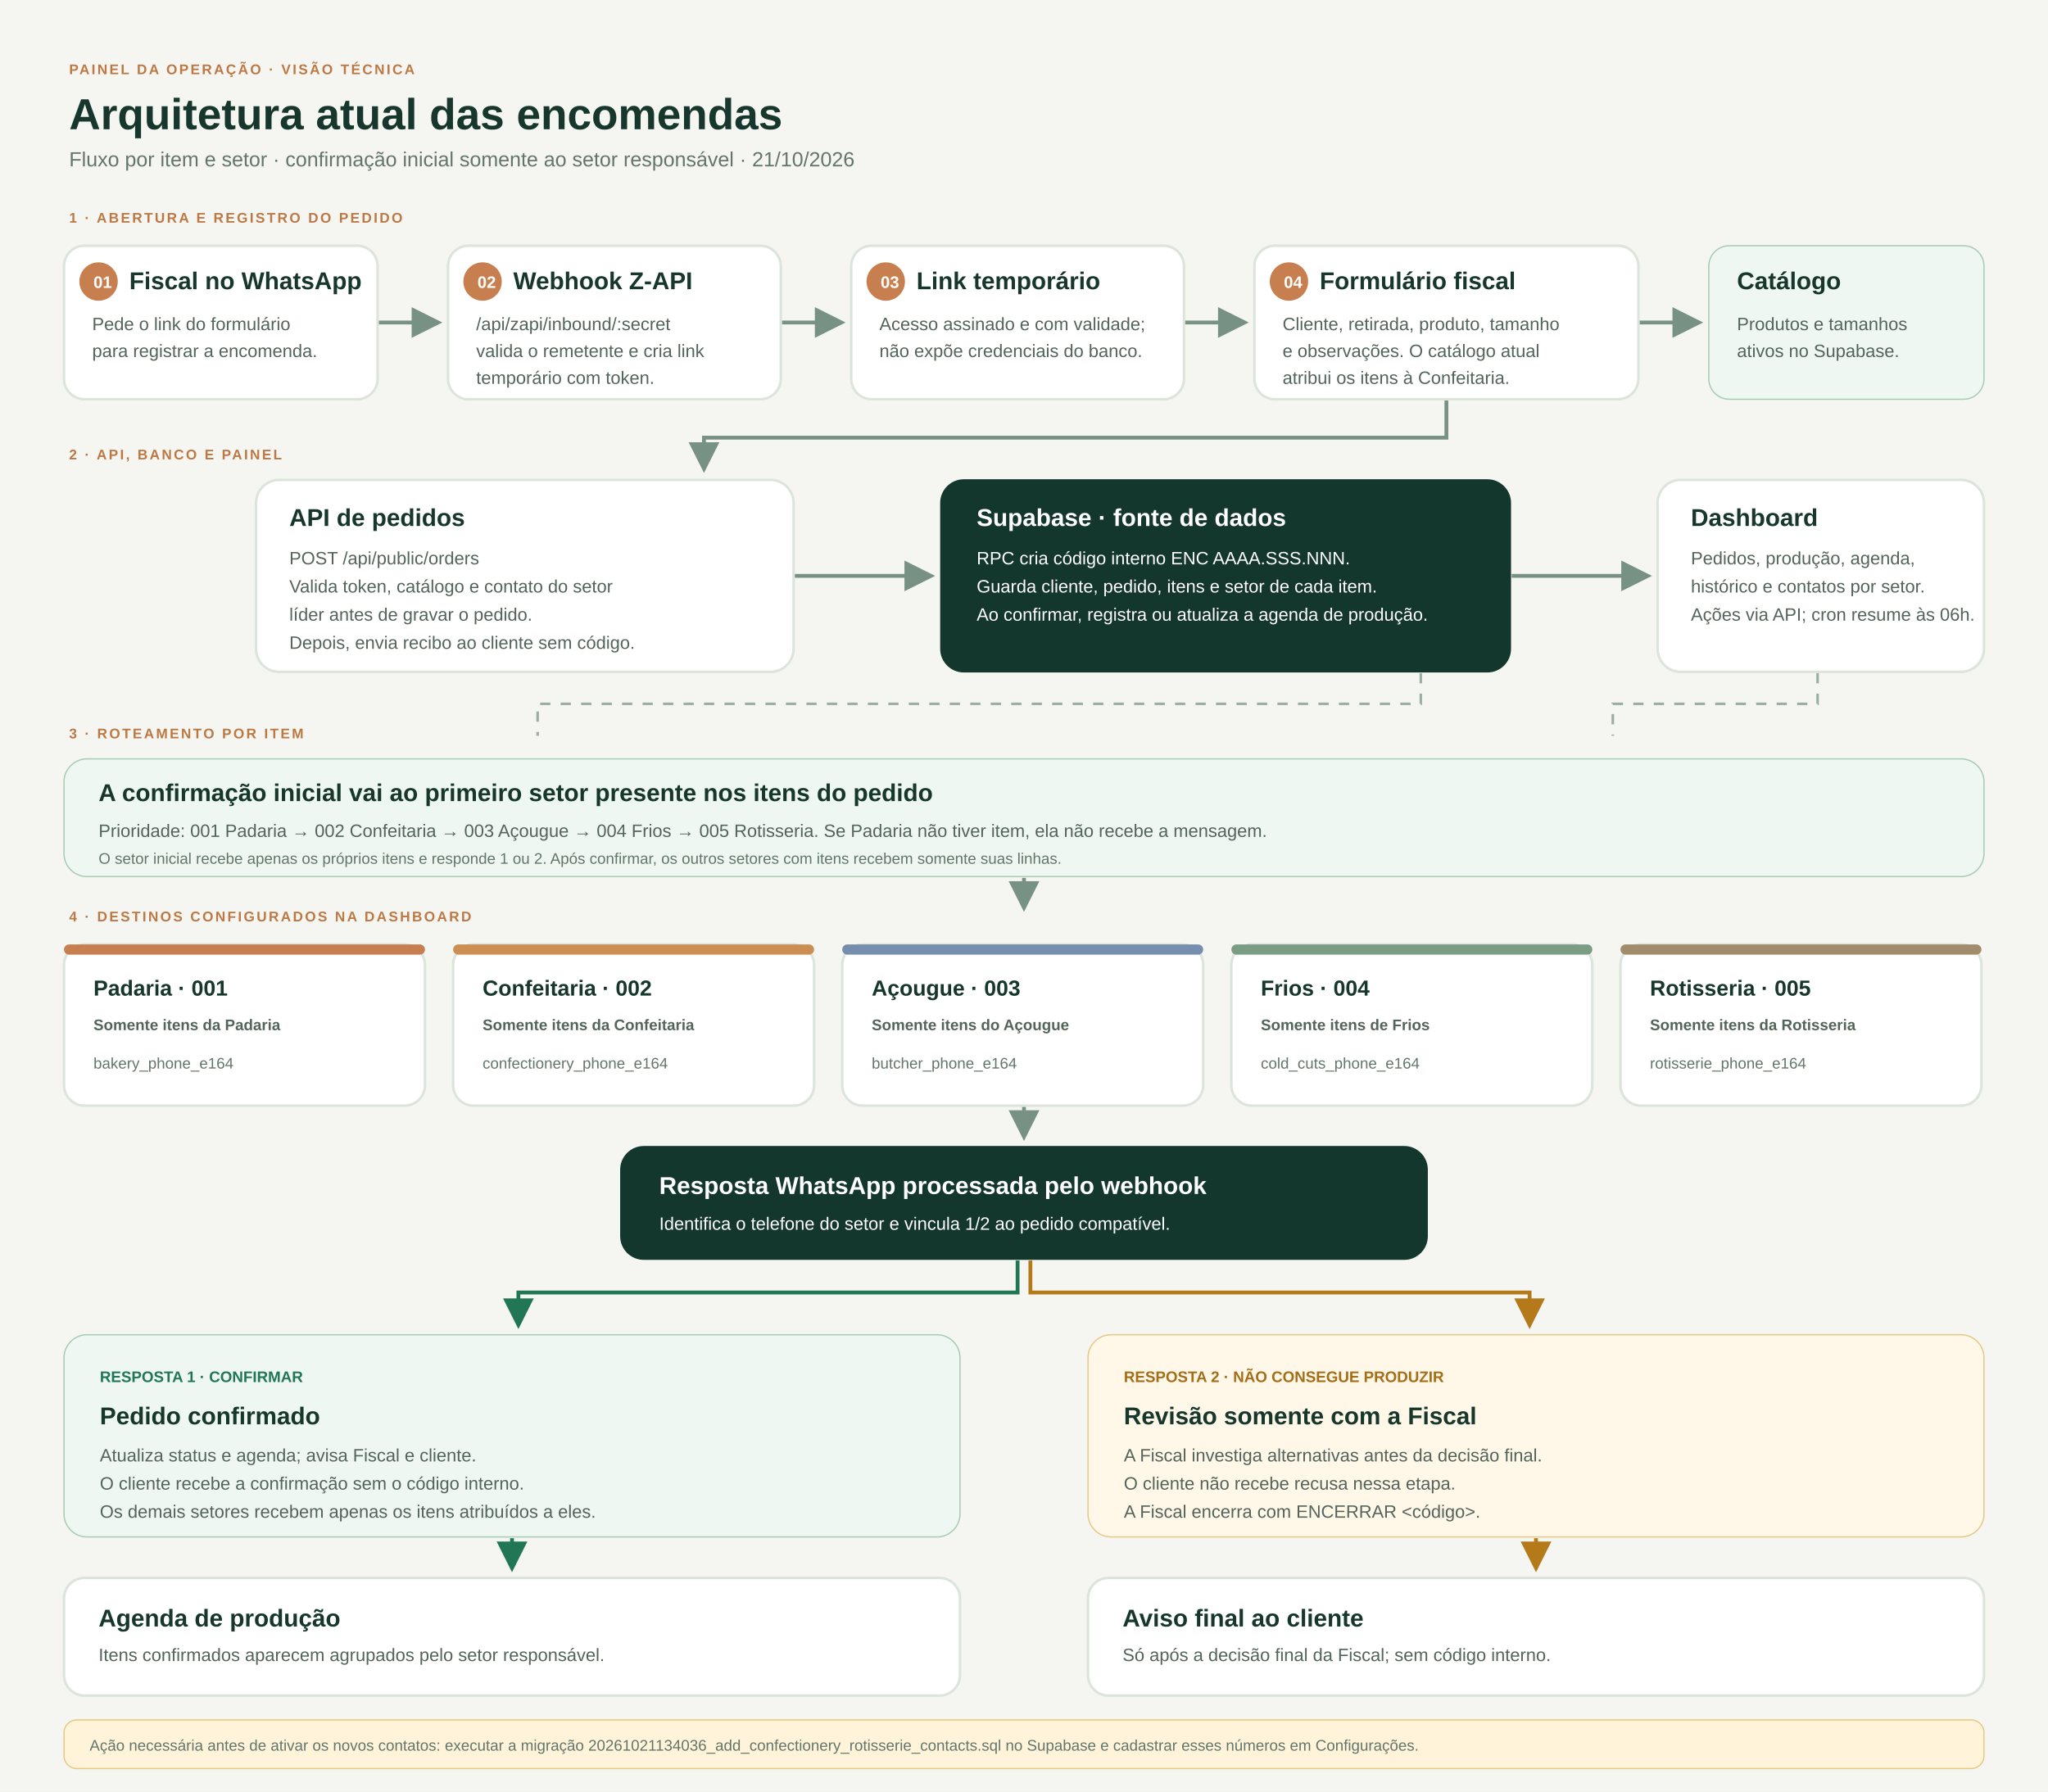
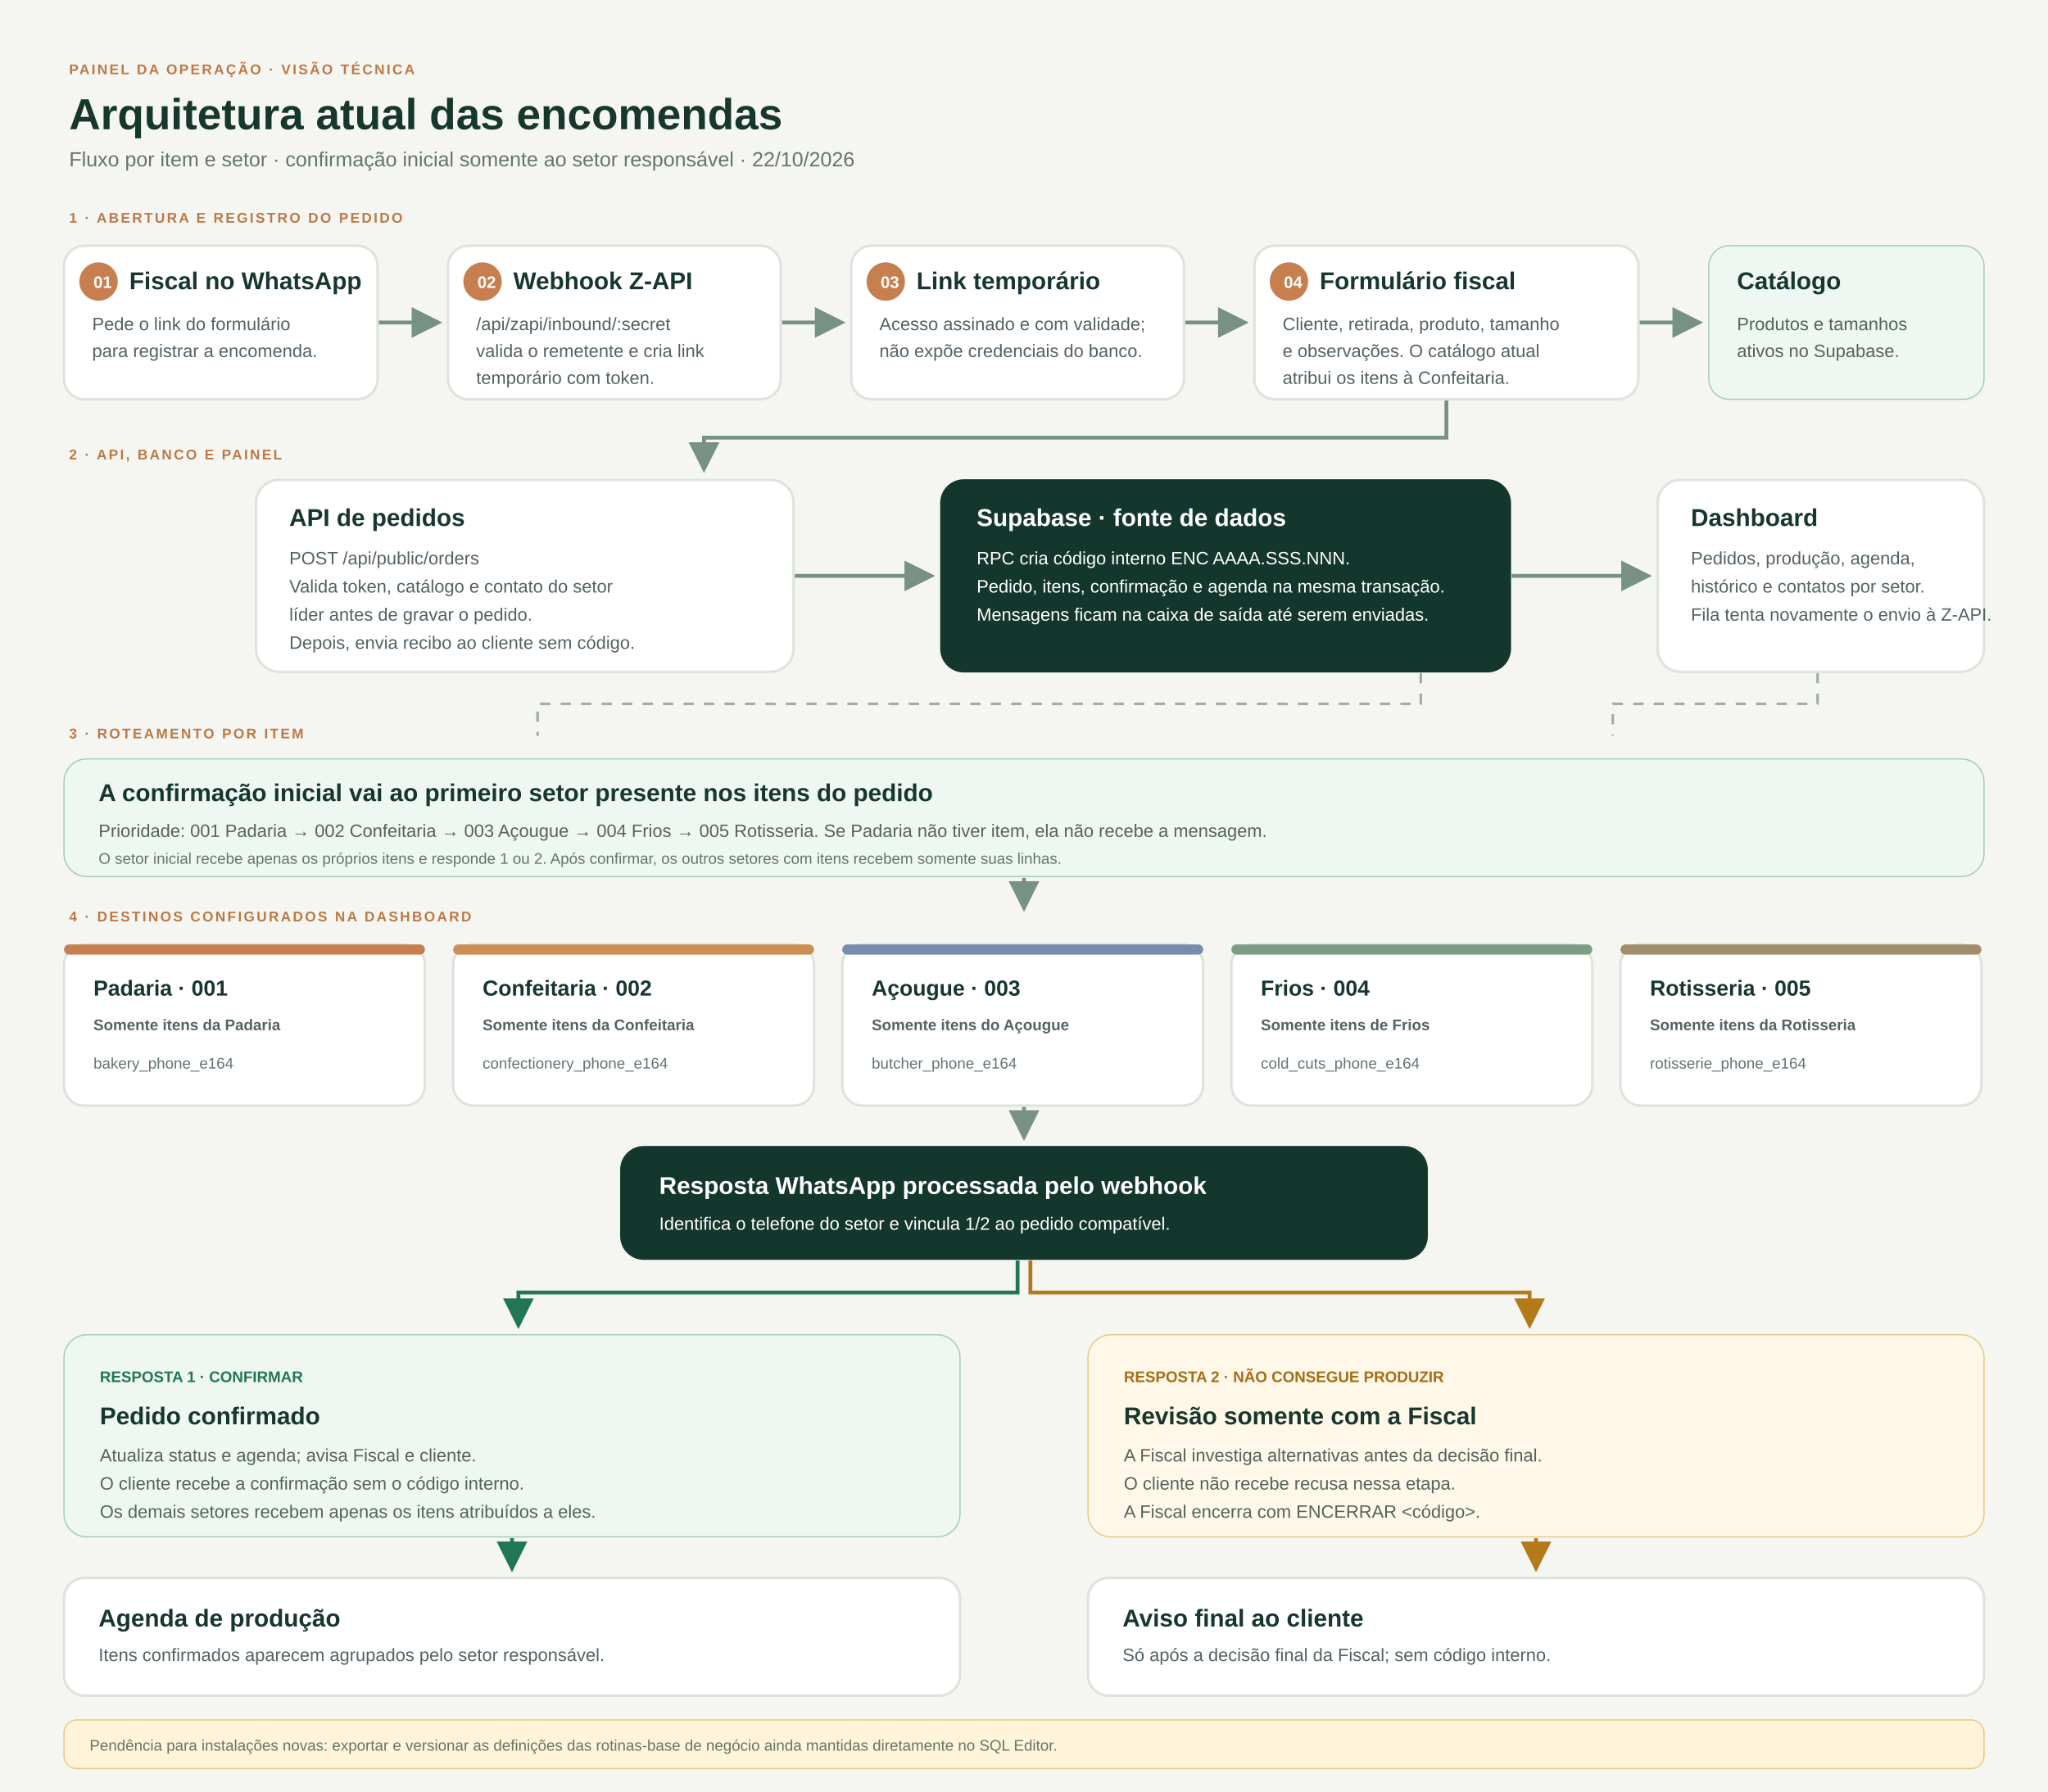
<svg xmlns="http://www.w3.org/2000/svg" width="1600" height="1400" viewBox="0 0 1600 1400" role="img" aria-labelledby="title desc">
  <defs>
    <marker id="arrow" viewBox="0 0 10 10" refX="8.5" refY="5" markerWidth="8" markerHeight="8" orient="auto-start-reverse">
      <path d="M 0 0 L 10 5 L 0 10 z" fill="#789185" />
    </marker>
    <marker id="arrow-green" viewBox="0 0 10 10" refX="8.5" refY="5" markerWidth="8" markerHeight="8" orient="auto">
      <path d="M 0 0 L 10 5 L 0 10 z" fill="#217755" />
    </marker>
    <marker id="arrow-amber" viewBox="0 0 10 10" refX="8.5" refY="5" markerWidth="8" markerHeight="8" orient="auto">
      <path d="M 0 0 L 10 5 L 0 10 z" fill="#b47a19" />
    </marker>
    <style>
      .bg{fill:#f5f6f2}.card{fill:#fff;stroke:#dce4dc;stroke-width:2}.green{fill:#eef7f1;stroke:#a9ccb5}.amber{fill:#fff7e8;stroke:#e7c987}.dark{fill:#14372d;stroke:#14372d}.line{fill:none;stroke:#789185;stroke-width:3;marker-end:url(#arrow)}.line-g{fill:none;stroke:#217755;stroke-width:3;marker-end:url(#arrow-green)}.line-a{fill:none;stroke:#b47a19;stroke-width:3;marker-end:url(#arrow-amber)}.dash{fill:none;stroke:#9caea3;stroke-width:2;stroke-dasharray:8 8}.title{font:800 34px 'Segoe UI',Arial,sans-serif;fill:#17372d}.subtitle{font:500 16px 'Segoe UI',Arial,sans-serif;fill:#64756a}.h{font:750 19px 'Segoe UI',Arial,sans-serif;fill:#17372d}.body{font:500 14px 'Segoe UI',Arial,sans-serif;fill:#53645a}.small{font:500 12px 'Segoe UI',Arial,sans-serif;fill:#63766a}.eyebrow{font:700 11px 'Segoe UI',Arial,sans-serif;letter-spacing:1.5px;fill:#bd7844}.num{font:800 13px 'Segoe UI',Arial,sans-serif;fill:#fff}.sector{font:750 17px 'Segoe UI',Arial,sans-serif;fill:#17372d}.sector-small{font:600 12px 'Segoe UI',Arial,sans-serif;fill:#53645a}.white{fill:#fff}.tag{font:750 12px 'Segoe UI',Arial,sans-serif;fill:#217755}.warn{font:750 12px 'Segoe UI',Arial,sans-serif;fill:#a46d16}
    </style>
  </defs>
  <rect class="bg" width="1600" height="1400" />
  <text x="54" y="58" class="eyebrow">PAINEL DA OPERAÇÃO · VISÃO TÉCNICA</text>
  <text x="54" y="101" class="title">Arquitetura atual das encomendas</text>
-   <text x="54" y="130" class="subtitle">Fluxo por item e setor · confirmação inicial somente ao setor responsável · 21/10/2026</text>
+   <text x="54" y="130" class="subtitle">Fluxo por item e setor · confirmação inicial somente ao setor responsável · 22/10/2026</text>
  <text x="54" y="174" class="eyebrow">1 · ABERTURA E REGISTRO DO PEDIDO</text>
  <rect x="50" y="192" width="245" height="120" rx="16" class="card" />
  <circle cx="77" cy="220" r="15" fill="#c77f4f" />
  <text x="73" y="225" class="num">01</text>
  <text x="101" y="226" class="h">Fiscal no WhatsApp</text>
  <text x="72" y="258" class="body">
    <tspan x="72">Pede o link do formulário</tspan>
    <tspan x="72" dy="21">para registrar a encomenda.</tspan>
  </text>
  <path d="M 296 252 H 342" class="line" />
  <rect x="350" y="192" width="260" height="120" rx="16" class="card" />
  <circle cx="377" cy="220" r="15" fill="#c77f4f" />
  <text x="373" y="225" class="num">02</text>
  <text x="401" y="226" class="h">Webhook Z-API</text>
  <text x="372" y="258" class="body">
    <tspan x="372">/api/zapi/inbound/:secret</tspan>
    <tspan x="372" dy="21">valida o remetente e cria link</tspan>
    <tspan x="372" dy="21">temporário com token.</tspan>
  </text>
  <path d="M 611 252 H 657" class="line" />
  <rect x="665" y="192" width="260" height="120" rx="16" class="card" />
  <circle cx="692" cy="220" r="15" fill="#c77f4f" />
  <text x="688" y="225" class="num">03</text>
  <text x="716" y="226" class="h">Link temporário</text>
  <text x="687" y="258" class="body">
    <tspan x="687">Acesso assinado e com validade;</tspan>
    <tspan x="687" dy="21">não expõe credenciais do banco.</tspan>
  </text>
  <path d="M 926 252 H 972" class="line" />
  <rect x="980" y="192" width="300" height="120" rx="16" class="card" />
  <circle cx="1007" cy="220" r="15" fill="#c77f4f" />
  <text x="1003" y="225" class="num">04</text>
  <text x="1031" y="226" class="h">Formulário fiscal</text>
  <text x="1002" y="258" class="body">
    <tspan x="1002">Cliente, retirada, produto, tamanho</tspan>
    <tspan x="1002" dy="21">e observações. O catálogo atual</tspan>
    <tspan x="1002" dy="21">atribui os itens à Confeitaria.</tspan>
  </text>
  <path d="M 1281 252 H 1327" class="line" />
  <rect x="1335" y="192" width="215" height="120" rx="16" class="green" />
  <text x="1357" y="226" class="h">Catálogo</text>
  <text x="1357" y="258" class="body">
    <tspan x="1357">Produtos e tamanhos</tspan>
    <tspan x="1357" dy="21">ativos no Supabase.</tspan>
  </text>
  <path d="M 1130 313 V 342 H 550 V 366" class="line" />
  <text x="54" y="359" class="eyebrow">2 · API, BANCO E PAINEL</text>
  <rect x="200" y="375" width="420" height="150" rx="18" class="card" />
  <text x="226" y="411" class="h">API de pedidos</text>
  <text x="226" y="441" class="body">
    <tspan x="226">POST /api/public/orders</tspan>
    <tspan x="226" dy="22">Valida token, catálogo e contato do setor</tspan>
    <tspan x="226" dy="22">líder antes de gravar o pedido.</tspan>
    <tspan x="226" dy="22">Depois, envia recibo ao cliente sem código.</tspan>
  </text>
  <path d="M 621 450 H 727" class="line" />
  <rect x="735" y="375" width="445" height="150" rx="18" class="dark" />
  <text x="763" y="411" class="h white">Supabase · fonte de dados</text>
  <text x="763" y="441" class="body white">
    <tspan x="763">RPC cria código interno ENC AAAA.SSS.NNN.</tspan>
-     <tspan x="763" dy="22">Guarda cliente, pedido, itens e setor de cada item.</tspan>
-     <tspan x="763" dy="22">Ao confirmar, registra ou atualiza a agenda de produção.</tspan>
+     <tspan x="763" dy="22">Pedido, itens, confirmação e agenda na mesma transação.</tspan>
+     <tspan x="763" dy="22">Mensagens ficam na caixa de saída até serem enviadas.</tspan>
  </text>
  <path d="M 1181 450 H 1287" class="line" />
  <rect x="1295" y="375" width="255" height="150" rx="18" class="card" />
  <text x="1321" y="411" class="h">Dashboard</text>
  <text x="1321" y="441" class="body">
    <tspan x="1321">Pedidos, produção, agenda,</tspan>
    <tspan x="1321" dy="22">histórico e contatos por setor.</tspan>
-     <tspan x="1321" dy="22">Ações via API; cron resume às 06h.</tspan>
+     <tspan x="1321" dy="22">Fila tenta novamente o envio à Z-API.</tspan>
  </text>
  <path d="M 1110 526 V 550 H 420 V 575" class="dash" />
  <path d="M 1420 526 V 550 H 1260 V 575" class="dash" />
  <text x="54" y="577" class="eyebrow">3 · ROTEAMENTO POR ITEM</text>
  <rect x="50" y="593" width="1500" height="92" rx="18" class="green" />
  <text x="77" y="626" class="h">A confirmação inicial vai ao primeiro setor presente nos itens do pedido</text>
  <text x="77" y="654" class="body">Prioridade: 001 Padaria → 002 Confeitaria → 003 Açougue → 004 Frios → 005 Rotisseria. Se Padaria não tiver item, ela não recebe a mensagem.</text>
  <text x="77" y="675" class="small">O setor inicial recebe apenas os próprios itens e responde 1 ou 2. Após confirmar, os outros setores com itens recebem somente suas linhas.</text>
  <path d="M 800 686 V 709" class="line" />
  <text x="54" y="720" class="eyebrow">4 · DESTINOS CONFIGURADOS NA DASHBOARD</text>
  <rect x="50" y="738" width="282" height="126" rx="16" class="card" />
  <rect x="50" y="738" width="282" height="8" rx="4" fill="#c77f4f" />
  <text x="73" y="778" class="sector">Padaria · 001</text>
  <text x="73" y="805" class="sector-small">Somente itens da Padaria</text>
  <text x="73" y="835" class="small">bakery_phone_e164</text>
  <rect x="354" y="738" width="282" height="126" rx="16" class="card" />
  <rect x="354" y="738" width="282" height="8" rx="4" fill="#cc8e53" />
  <text x="377" y="778" class="sector">Confeitaria · 002</text>
  <text x="377" y="805" class="sector-small">Somente itens da Confeitaria</text>
  <text x="377" y="835" class="small">confectionery_phone_e164</text>
  <rect x="658" y="738" width="282" height="126" rx="16" class="card" />
  <rect x="658" y="738" width="282" height="8" rx="4" fill="#758ead" />
  <text x="681" y="778" class="sector">Açougue · 003</text>
  <text x="681" y="805" class="sector-small">Somente itens do Açougue</text>
  <text x="681" y="835" class="small">butcher_phone_e164</text>
  <rect x="962" y="738" width="282" height="126" rx="16" class="card" />
  <rect x="962" y="738" width="282" height="8" rx="4" fill="#7b9d83" />
  <text x="985" y="778" class="sector">Frios · 004</text>
  <text x="985" y="805" class="sector-small">Somente itens de Frios</text>
  <text x="985" y="835" class="small">cold_cuts_phone_e164</text>
  <rect x="1266" y="738" width="282" height="126" rx="16" class="card" />
  <rect x="1266" y="738" width="282" height="8" rx="4" fill="#a18c6c" />
  <text x="1289" y="778" class="sector">Rotisseria · 005</text>
  <text x="1289" y="805" class="sector-small">Somente itens da Rotisseria</text>
  <text x="1289" y="835" class="small">rotisserie_phone_e164</text>
  <path d="M 800 865 V 888" class="line" />
  <rect x="485" y="896" width="630" height="88" rx="18" class="dark" />
  <text x="515" y="933" class="h white">Resposta WhatsApp processada pelo webhook</text>
  <text x="515" y="961" class="body white">Identifica o telefone do setor e vincula 1/2 ao pedido compatível.</text>
  <path d="M 795 985 V 1010 H 405 V 1035" class="line-g" />
  <path d="M 805 985 V 1010 H 1195 V 1035" class="line-a" />
  <rect x="50" y="1043" width="700" height="158" rx="18" class="green" />
  <text x="78" y="1080" class="tag">RESPOSTA 1 · CONFIRMAR</text>
  <text x="78" y="1113" class="h">Pedido confirmado</text>
  <text x="78" y="1142" class="body">
    <tspan x="78">Atualiza status e agenda; avisa Fiscal e cliente.</tspan>
    <tspan x="78" dy="22">O cliente recebe a confirmação sem o código interno.</tspan>
    <tspan x="78" dy="22">Os demais setores recebem apenas os itens atribuídos a eles.</tspan>
  </text>
  <rect x="850" y="1043" width="700" height="158" rx="18" class="amber" />
  <text x="878" y="1080" class="warn">RESPOSTA 2 · NÃO CONSEGUE PRODUZIR</text>
  <text x="878" y="1113" class="h">Revisão somente com a Fiscal</text>
  <text x="878" y="1142" class="body">
    <tspan x="878">A Fiscal investiga alternativas antes da decisão final.</tspan>
    <tspan x="878" dy="22">O cliente não recebe recusa nessa etapa.</tspan>
    <tspan x="878" dy="22">A Fiscal encerra com ENCERRAR &lt;código&gt;.</tspan>
  </text>
  <path d="M 400 1202 V 1225" class="line-g" />
  <path d="M 1200 1202 V 1225" class="line-a" />
  <rect x="50" y="1233" width="700" height="92" rx="16" class="card" />
  <text x="77" y="1271" class="h">Agenda de produção</text>
  <text x="77" y="1298" class="body">Itens confirmados aparecem agrupados pelo setor responsável.</text>
  <rect x="850" y="1233" width="700" height="92" rx="16" class="card" />
  <text x="877" y="1271" class="h">Aviso final ao cliente</text>
  <text x="877" y="1298" class="body">Só após a decisão final da Fiscal; sem código interno.</text>
  <rect x="50" y="1344" width="1500" height="38" rx="10" fill="#fff3d9" stroke="#e7c987" />
-   <text x="70" y="1368" class="small">Ação necessária antes de ativar os novos contatos: executar a migração 20261021134036_add_confectionery_rotisserie_contacts.sql no Supabase e cadastrar esses números em Configurações.</text>
+   <text x="70" y="1368" class="small">Pendência para instalações novas: exportar e versionar as definições das rotinas-base de negócio ainda mantidas diretamente no SQL Editor.</text>
</svg>
